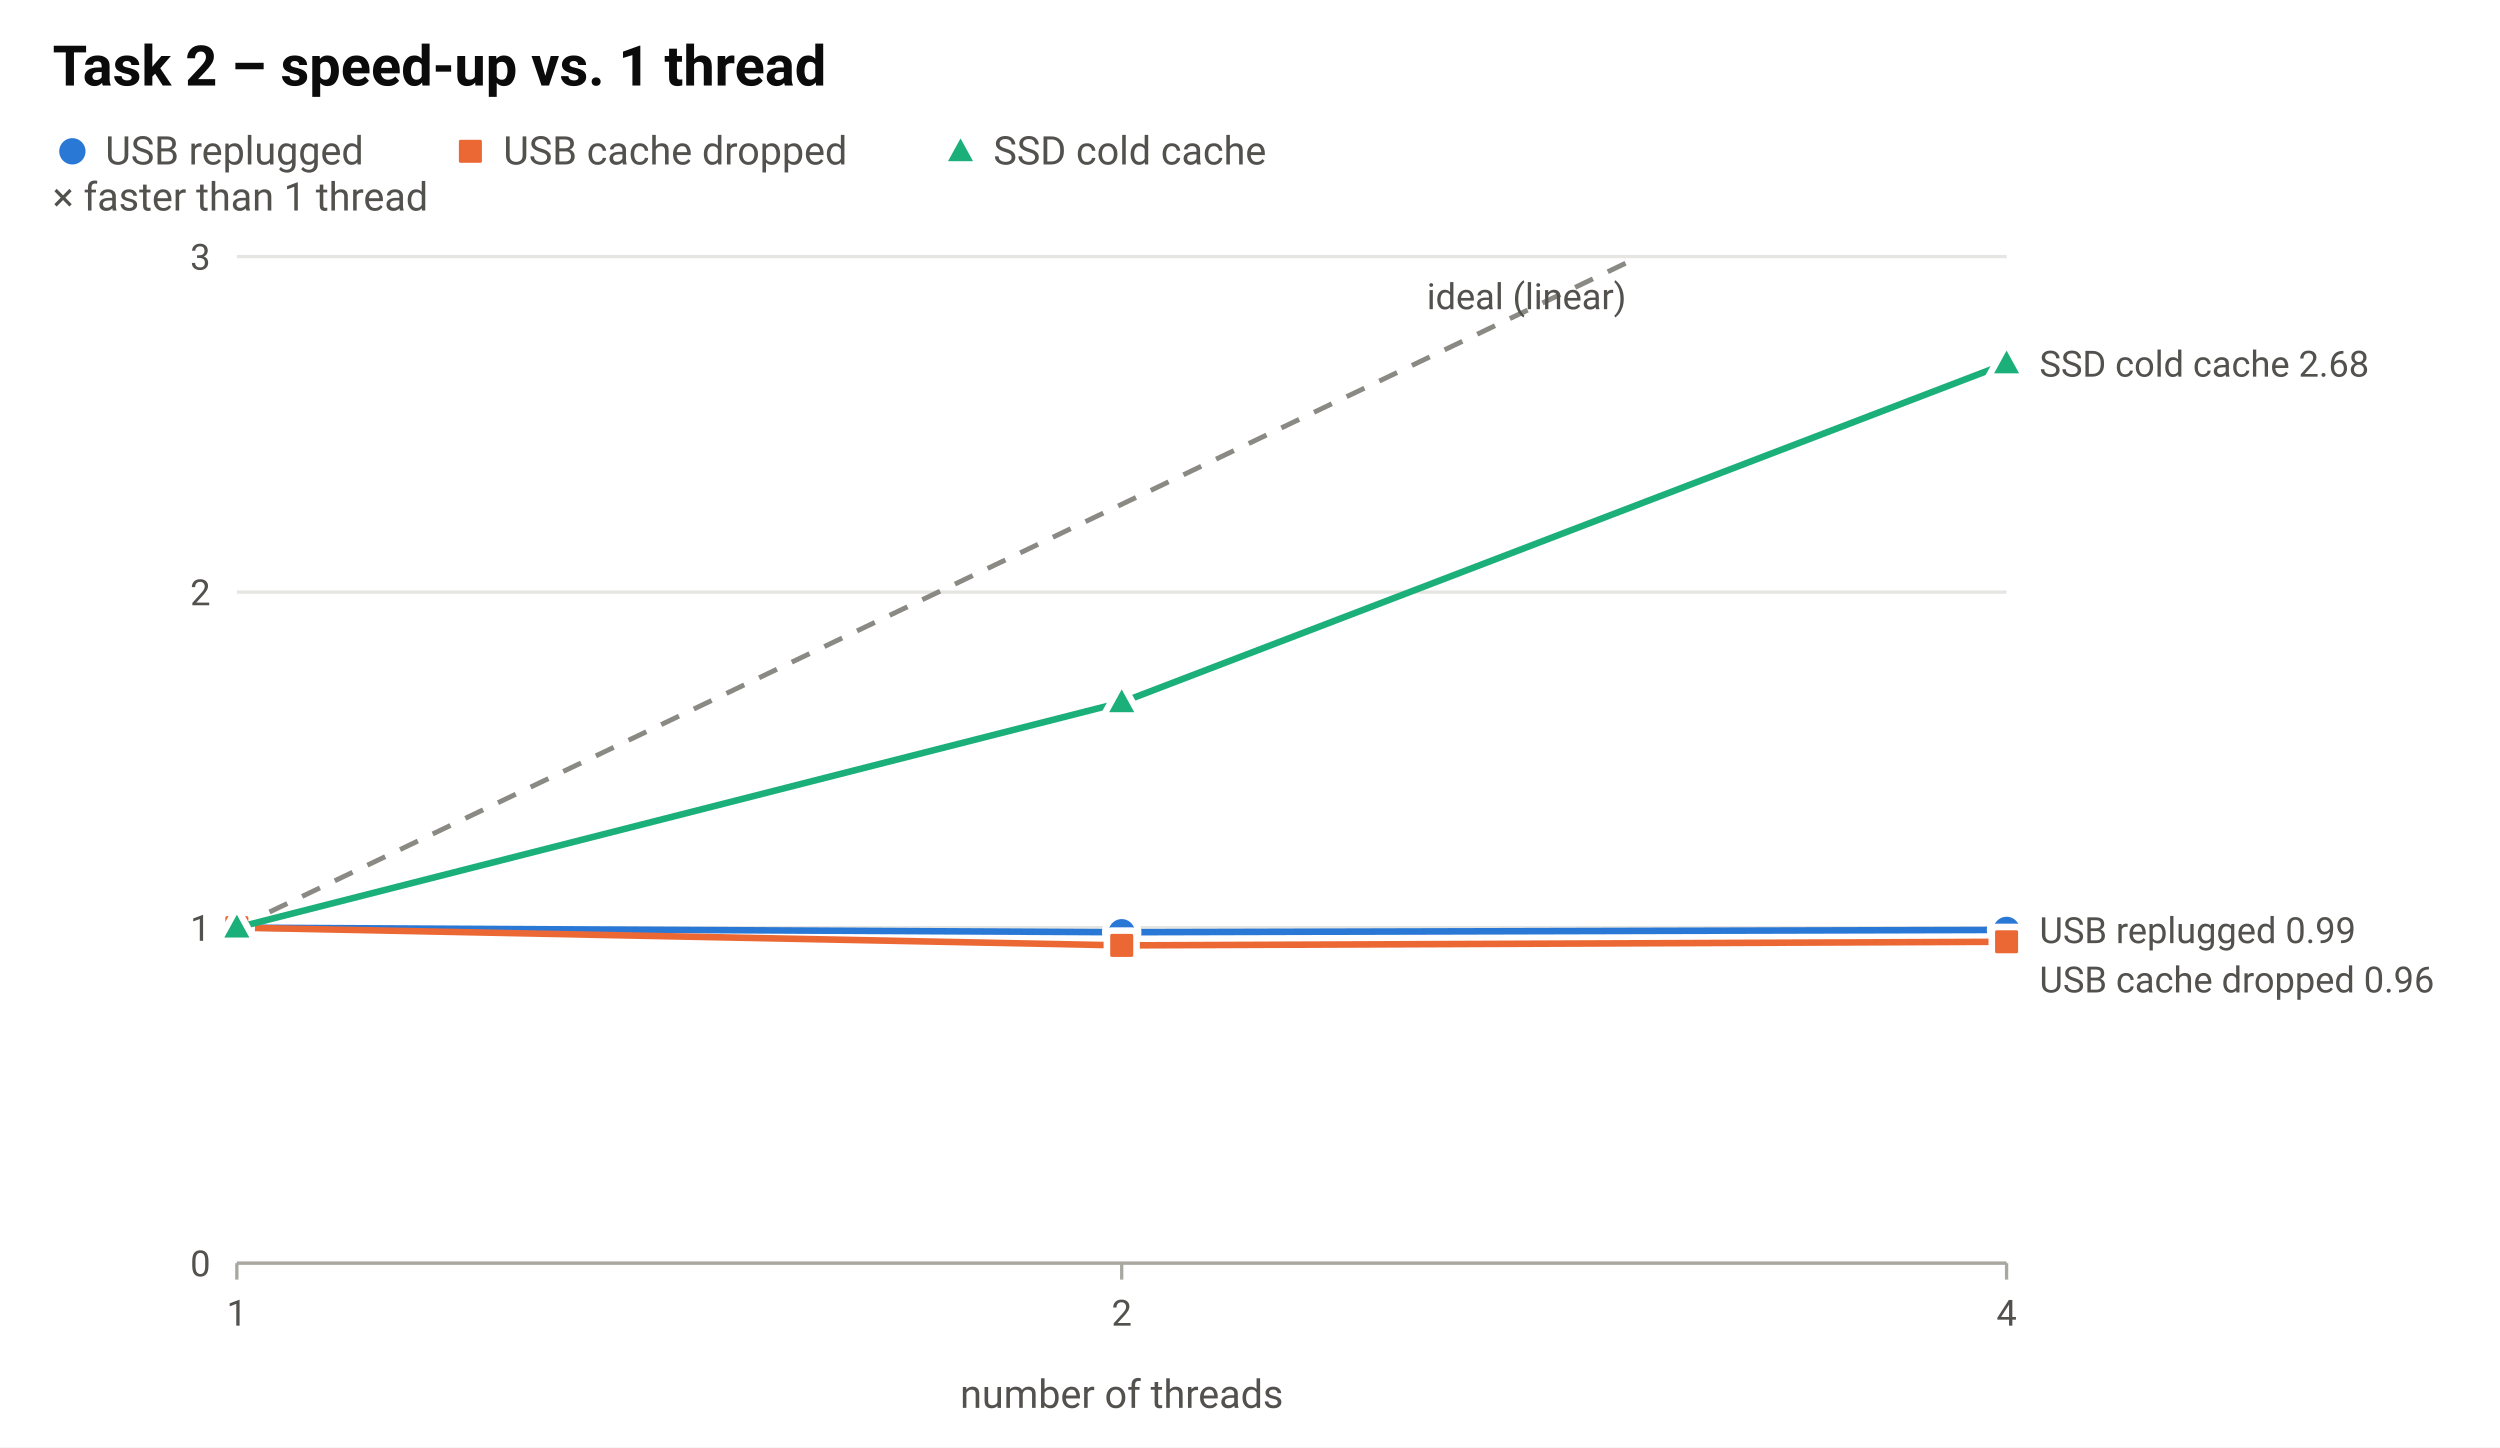
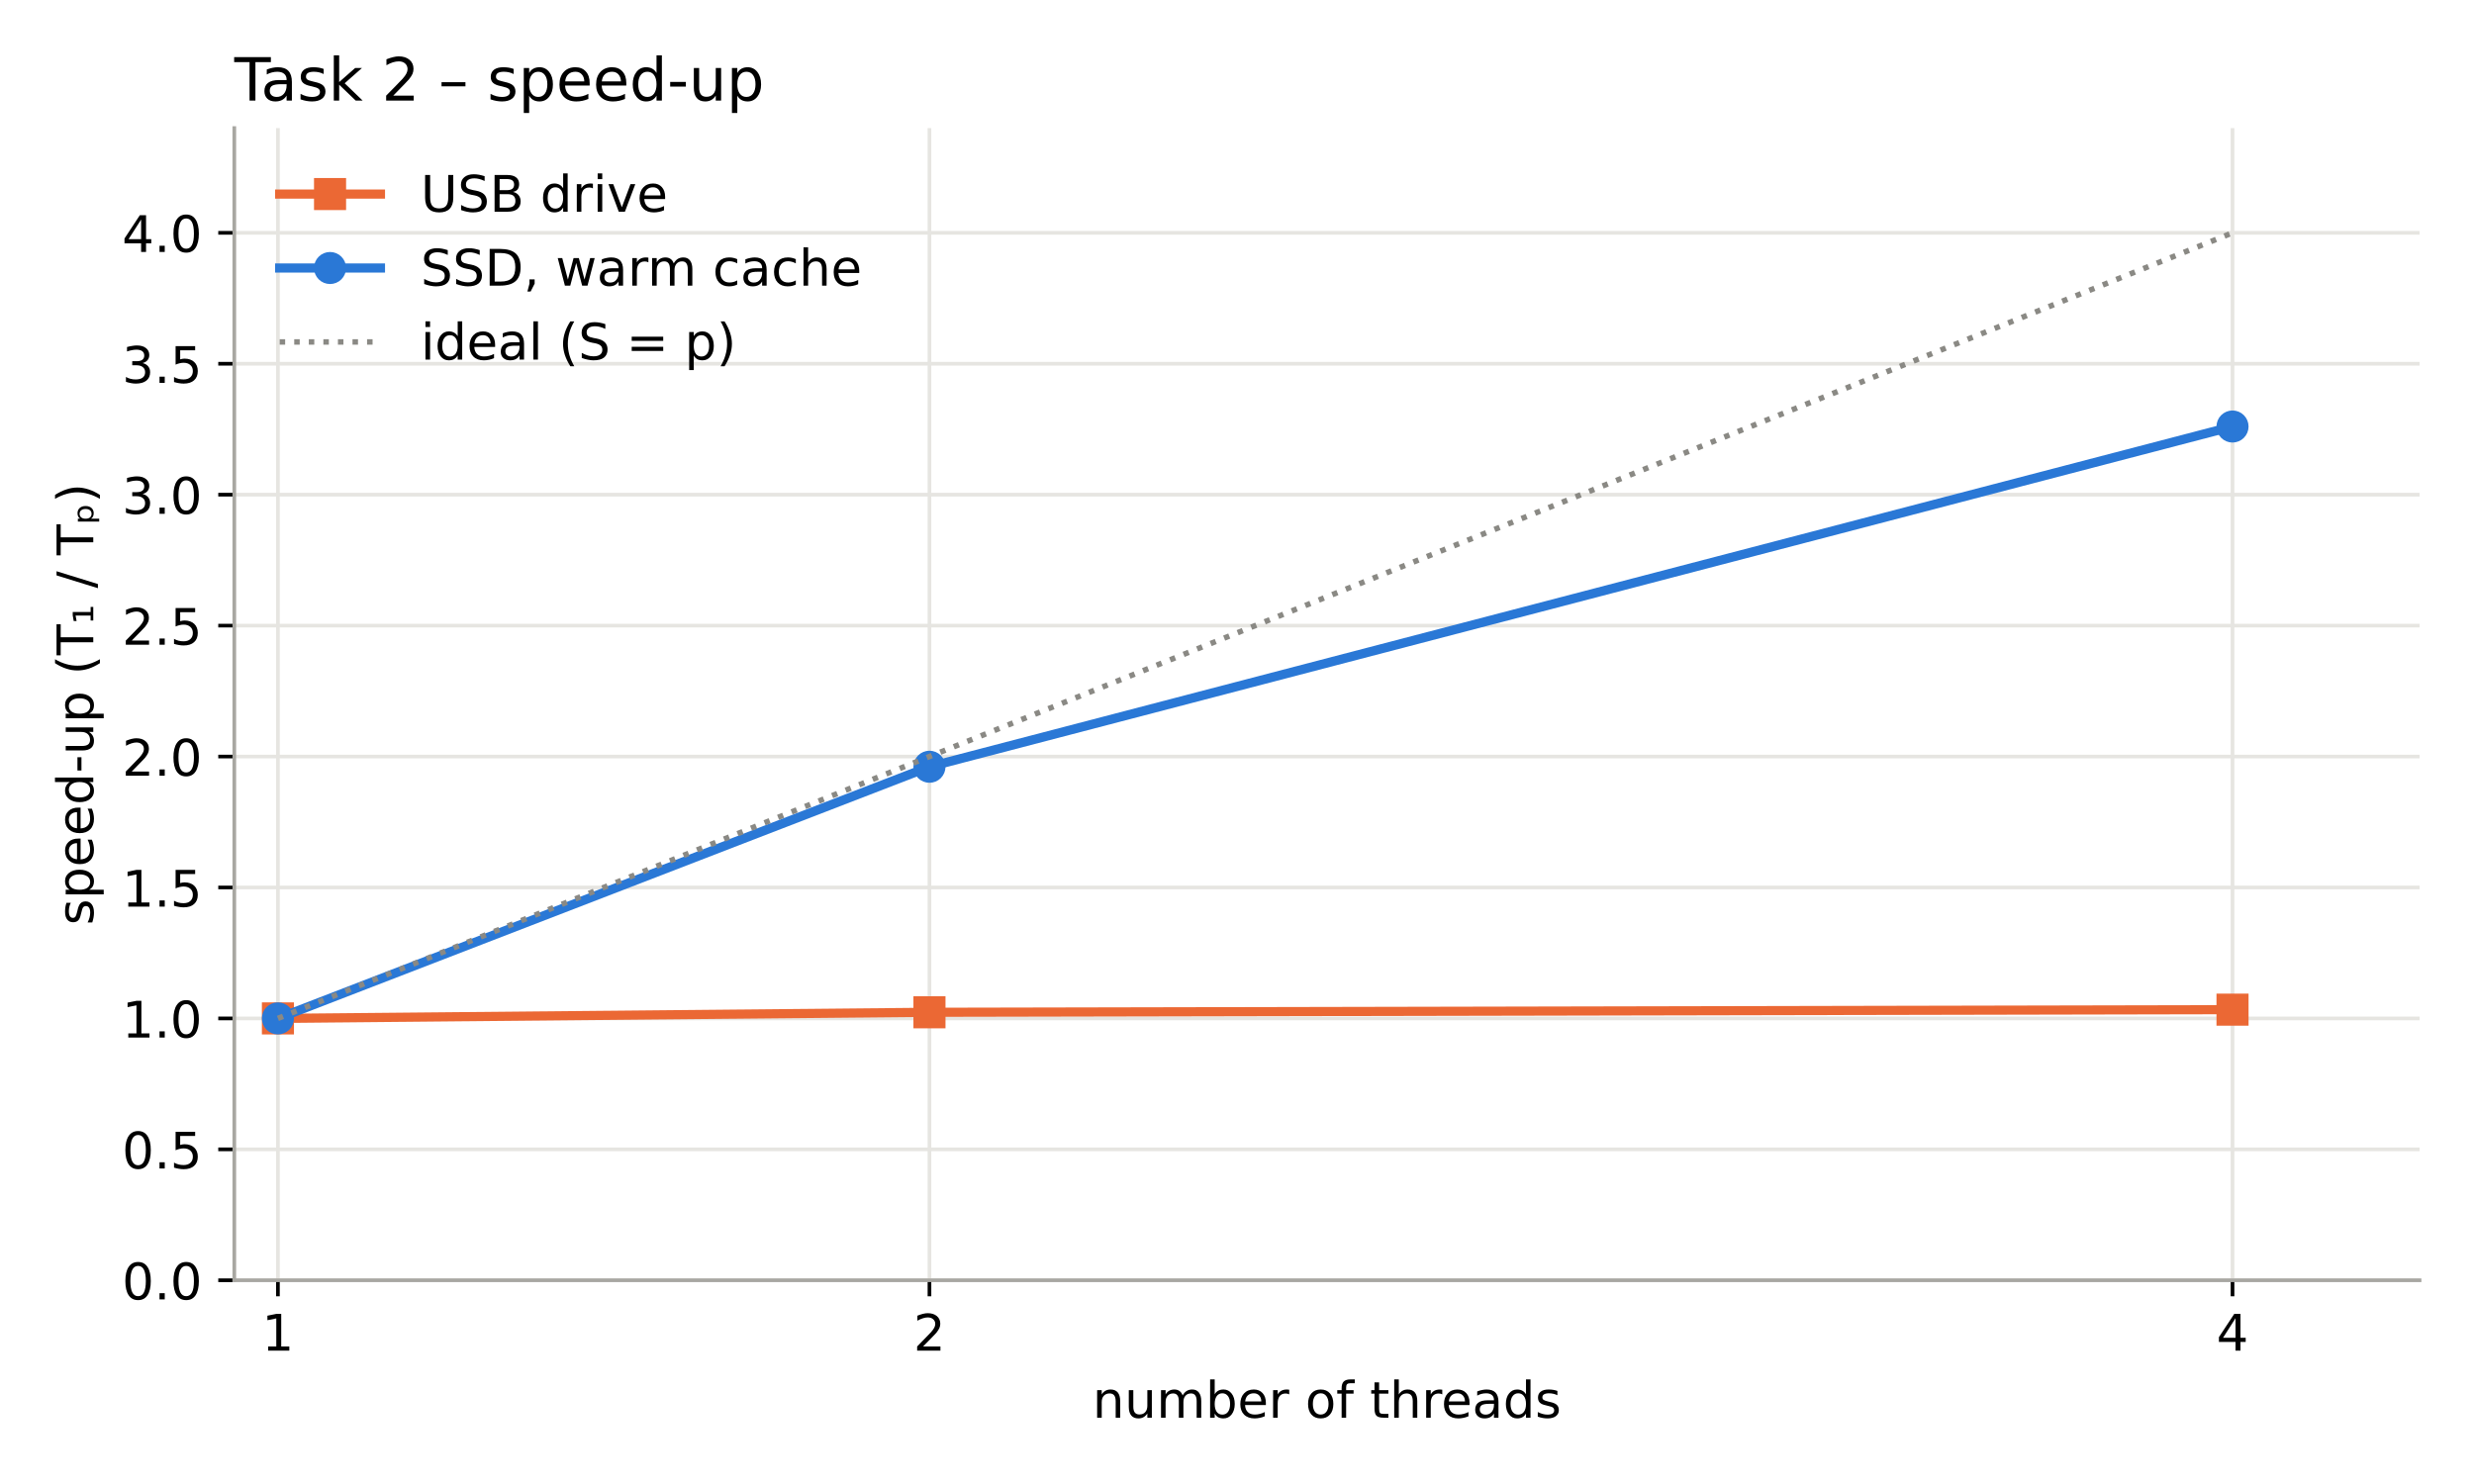
- <svg xmlns="http://www.w3.org/2000/svg" viewBox="0 0 760 440" width="760" height="440" font-family="system-ui, -apple-system, 'Segoe UI', Roboto, sans-serif">
-   <rect width="100%" height="100%" fill="#ffffff" />
-   <text x="16" y="26" font-size="17" font-weight="600" fill="#0b0b0b">Task 2 – speed-up vs. 1 thread</text>
-   <text x="16" y="64" font-size="12" fill="#52514e">× faster than 1 thread</text>
-   <circle cx="22.0" cy="46.0" r="5" stroke="#ffffff" stroke-width="2" fill="#2a78d6" />
-   <text x="32" y="50" font-size="12" fill="#52514e">USB replugged</text>
-   <rect x="138.5" y="41.5" width="9" height="9" rx="1.5" stroke="#ffffff" stroke-width="2" fill="#eb6834" />
-   <text x="153" y="50" font-size="12" fill="#52514e">USB cache dropped</text>
-   <path d="M292.0,40.0 L297.5,50.0 L286.5,50.0 Z" stroke="#ffffff" stroke-width="2" fill="#1baf7a" />
-   <text x="302" y="50" font-size="12" fill="#52514e">SSD cold cache</text>
-   <line x1="72" x2="610" y1="384.0" y2="384.0" stroke="#e6e5e1" stroke-width="1" />
-   <text x="64" y="388.0" font-size="11" fill="#52514e" text-anchor="end">0</text>
-   <line x1="72" x2="610" y1="282.0" y2="282.0" stroke="#e6e5e1" stroke-width="1" />
-   <text x="64" y="286.0" font-size="11" fill="#52514e" text-anchor="end">1</text>
-   <line x1="72" x2="610" y1="180.0" y2="180.0" stroke="#e6e5e1" stroke-width="1" />
-   <text x="64" y="184.0" font-size="11" fill="#52514e" text-anchor="end">2</text>
-   <line x1="72" x2="610" y1="78.0" y2="78.0" stroke="#e6e5e1" stroke-width="1" />
-   <text x="64" y="82.0" font-size="11" fill="#52514e" text-anchor="end">3</text>
-   <line x1="72.0" x2="72.0" y1="384" y2="389" stroke="#a8a7a2" />
-   <text x="72.0" y="403" font-size="11" fill="#52514e" text-anchor="middle">1</text>
-   <line x1="341.0" x2="341.0" y1="384" y2="389" stroke="#a8a7a2" />
-   <text x="341.0" y="403" font-size="11" fill="#52514e" text-anchor="middle">2</text>
-   <line x1="610.0" x2="610.0" y1="384" y2="389" stroke="#a8a7a2" />
-   <text x="610.0" y="403" font-size="11" fill="#52514e" text-anchor="middle">4</text>
-   <line x1="72" x2="610" y1="384" y2="384" stroke="#a8a7a2" stroke-width="1" />
-   <text x="341" y="428" font-size="12" fill="#52514e" text-anchor="middle">number of threads</text>
-   <line x1="72.0" y1="282.0" x2="498.4" y2="78.0" stroke="#8a8984" stroke-width="1.5" stroke-dasharray="6 5" />
-   <text x="494.4" y="94.0" font-size="11" fill="#52514e" text-anchor="end">ideal (linear)</text>
-   <path d="M72.0,282.0 L341.0,283.4 L610.0,282.7" fill="none" stroke="#2a78d6" stroke-width="2" stroke-linejoin="round" stroke-linecap="round" />
-   <circle cx="72.0" cy="282.0" r="5" stroke="#ffffff" stroke-width="2" fill="#2a78d6" />
-   <circle cx="341.0" cy="283.4" r="5" stroke="#ffffff" stroke-width="2" fill="#2a78d6" />
-   <circle cx="610.0" cy="282.7" r="5" stroke="#ffffff" stroke-width="2" fill="#2a78d6" />
-   <path d="M72.0,282.0 L341.0,287.4 L610.0,286.3" fill="none" stroke="#eb6834" stroke-width="2" stroke-linejoin="round" stroke-linecap="round" />
-   <rect x="67.5" y="277.5" width="9" height="9" rx="1.5" stroke="#ffffff" stroke-width="2" fill="#eb6834" />
-   <rect x="336.5" y="282.9" width="9" height="9" rx="1.5" stroke="#ffffff" stroke-width="2" fill="#eb6834" />
-   <rect x="605.5" y="281.8" width="9" height="9" rx="1.5" stroke="#ffffff" stroke-width="2" fill="#eb6834" />
-   <path d="M72.0,282.0 L341.0,213.5 L610.0,110.5" fill="none" stroke="#1baf7a" stroke-width="2" stroke-linejoin="round" stroke-linecap="round" />
-   <path d="M72.0,276.0 L77.5,286.0 L66.5,286.0 Z" stroke="#ffffff" stroke-width="2" fill="#1baf7a" />
-   <path d="M341.0,207.5 L346.5,217.5 L335.5,217.5 Z" stroke="#ffffff" stroke-width="2" fill="#1baf7a" />
-   <path d="M610.0,104.5 L615.5,114.5 L604.5,114.5 Z" stroke="#ffffff" stroke-width="2" fill="#1baf7a" />
-   <text x="620" y="286.7" font-size="11" fill="#52514e">USB replugged  0.99</text>
-   <text x="620" y="301.7" font-size="11" fill="#52514e">USB cache dropped  0.96</text>
-   <text x="620" y="114.5" font-size="11" fill="#52514e">SSD cold cache  2.68</text>
+ <svg xmlns="http://www.w3.org/2000/svg" xmlns:xlink="http://www.w3.org/1999/xlink" width="540pt" height="324pt" viewBox="0 0 540 324" version="1.1">
+   <defs>
+     <style type="text/css">*{stroke-linejoin: round; stroke-linecap: butt}</style>
+   </defs>
+   <g id="figure_1">
+     <g id="patch_1">
+       <path d="M 0 324  L 540 324  L 540 0  L 0 0  z " style="fill: #ffffff" />
+     </g>
+     <g id="axes_1">
+       <g id="patch_2">
+         <path d="M 51.14 279.52  L 528.12 279.52  L 528.12 27.96  L 51.14 27.96  z " style="fill: #ffffff" />
+       </g>
+       <g id="matplotlib.axis_1">
+         <g id="xtick_1">
+           <g id="line2d_1">
+             <path d="M 60.663 279.52  L 60.663 27.96  " clip-path="url(#p7806c1c52a)" style="fill: none; stroke: #e6e5e1; stroke-width: 0.8; stroke-linecap: square" />
+           </g>
+           <g id="line2d_2">
+             <defs>
+               <path id="m0fd88e7876" d="M 0 0  L 0 3.5  " style="stroke: #000000; stroke-width: 0.8" />
+             </defs>
+             <g>
+               <use xlink:href="#m0fd88e7876" x="60.663" y="279.52" style="stroke: #000000; stroke-width: 0.8" />
+             </g>
+           </g>
+           <g id="text_1">
+             <text style="font-size: 11px; font-family: 'DejaVu Sans', 'Bitstream Vera Sans', 'Computer Modern Sans Serif', 'Lucida Grande', 'Verdana', 'Geneva', 'Lucid', 'Arial', 'Helvetica', 'Avant Garde', sans-serif; text-anchor: middle" x="60.663" y="294.878" transform="rotate(-0 60.66336 294.8783)">1</text>
+           </g>
+         </g>
+         <g id="xtick_2">
+           <g id="line2d_3">
+             <path d="M 202.873 279.52  L 202.873 27.96  " clip-path="url(#p7806c1c52a)" style="fill: none; stroke: #e6e5e1; stroke-width: 0.8; stroke-linecap: square" />
+           </g>
+           <g id="line2d_4">
+             <g>
+               <use xlink:href="#m0fd88e7876" x="202.873" y="279.52" style="stroke: #000000; stroke-width: 0.8" />
+             </g>
+           </g>
+           <g id="text_2">
+             <text style="font-size: 11px; font-family: 'DejaVu Sans', 'Bitstream Vera Sans', 'Computer Modern Sans Serif', 'Lucida Grande', 'Verdana', 'Geneva', 'Lucid', 'Arial', 'Helvetica', 'Avant Garde', sans-serif; text-anchor: middle" x="202.873" y="294.878" transform="rotate(-0 202.8731 294.8783)">2</text>
+           </g>
+         </g>
+         <g id="xtick_3">
+           <g id="line2d_5">
+             <path d="M 487.292 279.52  L 487.292 27.96  " clip-path="url(#p7806c1c52a)" style="fill: none; stroke: #e6e5e1; stroke-width: 0.8; stroke-linecap: square" />
+           </g>
+           <g id="line2d_6">
+             <g>
+               <use xlink:href="#m0fd88e7876" x="487.292" y="279.52" style="stroke: #000000; stroke-width: 0.8" />
+             </g>
+           </g>
+           <g id="text_3">
+             <text style="font-size: 11px; font-family: 'DejaVu Sans', 'Bitstream Vera Sans', 'Computer Modern Sans Serif', 'Lucida Grande', 'Verdana', 'Geneva', 'Lucid', 'Arial', 'Helvetica', 'Avant Garde', sans-serif; text-anchor: middle" x="487.292" y="294.878" transform="rotate(-0 487.2925 294.8783)">4</text>
+           </g>
+         </g>
+         <g id="text_4">
+           <text style="font-size: 11px; font-family: 'DejaVu Sans', 'Bitstream Vera Sans', 'Computer Modern Sans Serif', 'Lucida Grande', 'Verdana', 'Geneva', 'Lucid', 'Arial', 'Helvetica', 'Avant Garde', sans-serif; text-anchor: middle" x="289.63" y="309.524" transform="rotate(-0 289.63 309.5242)">number of threads</text>
+         </g>
+       </g>
+       <g id="matplotlib.axis_2">
+         <g id="ytick_1">
+           <g id="line2d_7">
+             <path d="M 51.14 279.52  L 528.12 279.52  " clip-path="url(#p7806c1c52a)" style="fill: none; stroke: #e6e5e1; stroke-width: 0.8; stroke-linecap: square" />
+           </g>
+           <g id="line2d_8">
+             <defs>
+               <path id="mba35d662d3" d="M 0 0  L -3.5 0  " style="stroke: #000000; stroke-width: 0.8" />
+             </defs>
+             <g>
+               <use xlink:href="#mba35d662d3" x="51.14" y="279.52" style="stroke: #000000; stroke-width: 0.8" />
+             </g>
+           </g>
+           <g id="text_5">
+             <text style="font-size: 11px; font-family: 'DejaVu Sans', 'Bitstream Vera Sans', 'Computer Modern Sans Serif', 'Lucida Grande', 'Verdana', 'Geneva', 'Lucid', 'Arial', 'Helvetica', 'Avant Garde', sans-serif; text-anchor: end" x="44.14" y="283.699" transform="rotate(-0 44.14 283.6991)">0.0</text>
+           </g>
+         </g>
+         <g id="ytick_2">
+           <g id="line2d_9">
+             <path d="M 51.14 250.934  L 528.12 250.934  " clip-path="url(#p7806c1c52a)" style="fill: none; stroke: #e6e5e1; stroke-width: 0.8; stroke-linecap: square" />
+           </g>
+           <g id="line2d_10">
+             <g>
+               <use xlink:href="#mba35d662d3" x="51.14" y="250.934" style="stroke: #000000; stroke-width: 0.8" />
+             </g>
+           </g>
+           <g id="text_6">
+             <text style="font-size: 11px; font-family: 'DejaVu Sans', 'Bitstream Vera Sans', 'Computer Modern Sans Serif', 'Lucida Grande', 'Verdana', 'Geneva', 'Lucid', 'Arial', 'Helvetica', 'Avant Garde', sans-serif; text-anchor: end" x="44.14" y="255.113" transform="rotate(-0 44.14 255.1128)">0.5</text>
+           </g>
+         </g>
+         <g id="ytick_3">
+           <g id="line2d_11">
+             <path d="M 51.14 222.347  L 528.12 222.347  " clip-path="url(#p7806c1c52a)" style="fill: none; stroke: #e6e5e1; stroke-width: 0.8; stroke-linecap: square" />
+           </g>
+           <g id="line2d_12">
+             <g>
+               <use xlink:href="#mba35d662d3" x="51.14" y="222.347" style="stroke: #000000; stroke-width: 0.8" />
+             </g>
+           </g>
+           <g id="text_7">
+             <text style="font-size: 11px; font-family: 'DejaVu Sans', 'Bitstream Vera Sans', 'Computer Modern Sans Serif', 'Lucida Grande', 'Verdana', 'Geneva', 'Lucid', 'Arial', 'Helvetica', 'Avant Garde', sans-serif; text-anchor: end" x="44.14" y="226.526" transform="rotate(-0 44.14 226.5264)">1.0</text>
+           </g>
+         </g>
+         <g id="ytick_4">
+           <g id="line2d_13">
+             <path d="M 51.14 193.761  L 528.12 193.761  " clip-path="url(#p7806c1c52a)" style="fill: none; stroke: #e6e5e1; stroke-width: 0.8; stroke-linecap: square" />
+           </g>
+           <g id="line2d_14">
+             <g>
+               <use xlink:href="#mba35d662d3" x="51.14" y="193.761" style="stroke: #000000; stroke-width: 0.8" />
+             </g>
+           </g>
+           <g id="text_8">
+             <text style="font-size: 11px; font-family: 'DejaVu Sans', 'Bitstream Vera Sans', 'Computer Modern Sans Serif', 'Lucida Grande', 'Verdana', 'Geneva', 'Lucid', 'Arial', 'Helvetica', 'Avant Garde', sans-serif; text-anchor: end" x="44.14" y="197.94" transform="rotate(-0 44.14 197.9401)">1.5</text>
+           </g>
+         </g>
+         <g id="ytick_5">
+           <g id="line2d_15">
+             <path d="M 51.14 165.175  L 528.12 165.175  " clip-path="url(#p7806c1c52a)" style="fill: none; stroke: #e6e5e1; stroke-width: 0.8; stroke-linecap: square" />
+           </g>
+           <g id="line2d_16">
+             <g>
+               <use xlink:href="#mba35d662d3" x="51.14" y="165.175" style="stroke: #000000; stroke-width: 0.8" />
+             </g>
+           </g>
+           <g id="text_9">
+             <text style="font-size: 11px; font-family: 'DejaVu Sans', 'Bitstream Vera Sans', 'Computer Modern Sans Serif', 'Lucida Grande', 'Verdana', 'Geneva', 'Lucid', 'Arial', 'Helvetica', 'Avant Garde', sans-serif; text-anchor: end" x="44.14" y="169.354" transform="rotate(-0 44.14 169.3537)">2.0</text>
+           </g>
+         </g>
+         <g id="ytick_6">
+           <g id="line2d_17">
+             <path d="M 51.14 136.588  L 528.12 136.588  " clip-path="url(#p7806c1c52a)" style="fill: none; stroke: #e6e5e1; stroke-width: 0.8; stroke-linecap: square" />
+           </g>
+           <g id="line2d_18">
+             <g>
+               <use xlink:href="#mba35d662d3" x="51.14" y="136.588" style="stroke: #000000; stroke-width: 0.8" />
+             </g>
+           </g>
+           <g id="text_10">
+             <text style="font-size: 11px; font-family: 'DejaVu Sans', 'Bitstream Vera Sans', 'Computer Modern Sans Serif', 'Lucida Grande', 'Verdana', 'Geneva', 'Lucid', 'Arial', 'Helvetica', 'Avant Garde', sans-serif; text-anchor: end" x="44.14" y="140.767" transform="rotate(-0 44.14 140.7673)">2.5</text>
+           </g>
+         </g>
+         <g id="ytick_7">
+           <g id="line2d_19">
+             <path d="M 51.14 108.002  L 528.12 108.002  " clip-path="url(#p7806c1c52a)" style="fill: none; stroke: #e6e5e1; stroke-width: 0.8; stroke-linecap: square" />
+           </g>
+           <g id="line2d_20">
+             <g>
+               <use xlink:href="#mba35d662d3" x="51.14" y="108.002" style="stroke: #000000; stroke-width: 0.8" />
+             </g>
+           </g>
+           <g id="text_11">
+             <text style="font-size: 11px; font-family: 'DejaVu Sans', 'Bitstream Vera Sans', 'Computer Modern Sans Serif', 'Lucida Grande', 'Verdana', 'Geneva', 'Lucid', 'Arial', 'Helvetica', 'Avant Garde', sans-serif; text-anchor: end" x="44.14" y="112.181" transform="rotate(-0 44.14 112.181)">3.0</text>
+           </g>
+         </g>
+         <g id="ytick_8">
+           <g id="line2d_21">
+             <path d="M 51.14 79.415  L 528.12 79.415  " clip-path="url(#p7806c1c52a)" style="fill: none; stroke: #e6e5e1; stroke-width: 0.8; stroke-linecap: square" />
+           </g>
+           <g id="line2d_22">
+             <g>
+               <use xlink:href="#mba35d662d3" x="51.14" y="79.415" style="stroke: #000000; stroke-width: 0.8" />
+             </g>
+           </g>
+           <g id="text_12">
+             <text style="font-size: 11px; font-family: 'DejaVu Sans', 'Bitstream Vera Sans', 'Computer Modern Sans Serif', 'Lucida Grande', 'Verdana', 'Geneva', 'Lucid', 'Arial', 'Helvetica', 'Avant Garde', sans-serif; text-anchor: end" x="44.14" y="83.595" transform="rotate(-0 44.14 83.59459)">3.5</text>
+           </g>
+         </g>
+         <g id="ytick_9">
+           <g id="line2d_23">
+             <path d="M 51.14 50.829  L 528.12 50.829  " clip-path="url(#p7806c1c52a)" style="fill: none; stroke: #e6e5e1; stroke-width: 0.8; stroke-linecap: square" />
+           </g>
+           <g id="line2d_24">
+             <g>
+               <use xlink:href="#mba35d662d3" x="51.14" y="50.829" style="stroke: #000000; stroke-width: 0.8" />
+             </g>
+           </g>
+           <g id="text_13">
+             <text style="font-size: 11px; font-family: 'DejaVu Sans', 'Bitstream Vera Sans', 'Computer Modern Sans Serif', 'Lucida Grande', 'Verdana', 'Geneva', 'Lucid', 'Arial', 'Helvetica', 'Avant Garde', sans-serif; text-anchor: end" x="44.14" y="55.008" transform="rotate(-0 44.14 55.00823)">4.0</text>
+           </g>
+         </g>
+         <g id="text_14">
+           <text style="font-size: 11px; font-family: 'DejaVu Sans', 'Bitstream Vera Sans', 'Computer Modern Sans Serif', 'Lucida Grande', 'Verdana', 'Geneva', 'Lucid', 'Arial', 'Helvetica', 'Avant Garde', sans-serif; text-anchor: middle" x="20.359" y="153.74" transform="rotate(-90 20.35891 153.74)">speed-up (T₁ / Tₚ)</text>
+         </g>
+       </g>
+       <g id="line2d_25">
+         <path d="M 60.663 222.347  L 202.873 221.013  L 487.292 220.437  " clip-path="url(#p7806c1c52a)" style="fill: none; stroke: #eb6834; stroke-width: 2; stroke-linecap: square" />
+         <defs>
+           <path id="m68a45ba9ee" d="M -3 3  L 3 3  L 3 -3  L -3 -3  z " style="stroke: #eb6834; stroke-linejoin: miter" />
+         </defs>
+         <g clip-path="url(#p7806c1c52a)">
+           <use xlink:href="#m68a45ba9ee" x="60.663" y="222.347" style="fill: #eb6834; stroke: #eb6834; stroke-linejoin: miter" />
+           <use xlink:href="#m68a45ba9ee" x="202.873" y="221.013" style="fill: #eb6834; stroke: #eb6834; stroke-linejoin: miter" />
+           <use xlink:href="#m68a45ba9ee" x="487.292" y="220.437" style="fill: #eb6834; stroke: #eb6834; stroke-linejoin: miter" />
+         </g>
+       </g>
+       <g id="line2d_26">
+         <path d="M 60.663 222.347  L 202.873 167.405  L 487.292 93.12  " clip-path="url(#p7806c1c52a)" style="fill: none; stroke: #2a78d6; stroke-width: 2; stroke-linecap: square" />
+         <defs>
+           <path id="mfa3176e088" d="M 0 3  C 0.796 3 1.559 2.684 2.121 2.121  C 2.684 1.559 3 0.796 3 0  C 3 -0.796 2.684 -1.559 2.121 -2.121  C 1.559 -2.684 0.796 -3 0 -3  C -0.796 -3 -1.559 -2.684 -2.121 -2.121  C -2.684 -1.559 -3 -0.796 -3 0  C -3 0.796 -2.684 1.559 -2.121 2.121  C -1.559 2.684 -0.796 3 0 3  z " style="stroke: #2a78d6" />
+         </defs>
+         <g clip-path="url(#p7806c1c52a)">
+           <use xlink:href="#mfa3176e088" x="60.663" y="222.347" style="fill: #2a78d6; stroke: #2a78d6" />
+           <use xlink:href="#mfa3176e088" x="202.873" y="167.405" style="fill: #2a78d6; stroke: #2a78d6" />
+           <use xlink:href="#mfa3176e088" x="487.292" y="93.12" style="fill: #2a78d6; stroke: #2a78d6" />
+         </g>
+       </g>
+       <g id="line2d_27">
+         <path d="M 60.663 222.347  L 202.873 165.175  L 487.292 50.829  " clip-path="url(#p7806c1c52a)" style="fill: none; stroke-dasharray: 1.2,1.98; stroke-dashoffset: 0; stroke: #8a8984; stroke-width: 1.2" />
+       </g>
+       <g id="patch_3">
+         <path d="M 51.14 279.52  L 51.14 27.96  " style="fill: none; stroke: #a8a7a2; stroke-width: 0.8; stroke-linejoin: miter; stroke-linecap: square" />
+       </g>
+       <g id="patch_4">
+         <path d="M 51.14 279.52  L 528.12 279.52  " style="fill: none; stroke: #a8a7a2; stroke-width: 0.8; stroke-linejoin: miter; stroke-linecap: square" />
+       </g>
+       <g id="text_15">
+         <text style="font-size: 13px; font-family: 'DejaVu Sans', 'Bitstream Vera Sans', 'Computer Modern Sans Serif', 'Lucida Grande', 'Verdana', 'Geneva', 'Lucid', 'Arial', 'Helvetica', 'Avant Garde', sans-serif; text-anchor: start" x="51.14" y="21.96" transform="rotate(-0 51.14 21.96)">Task 2 – speed-up</text>
+       </g>
+       <g id="legend_1">
+         <g id="line2d_28">
+           <path d="M 61.04 42.368  L 72.04 42.368  L 83.04 42.368  " style="fill: none; stroke: #eb6834; stroke-width: 2; stroke-linecap: square" />
+           <g>
+             <use xlink:href="#m68a45ba9ee" x="72.04" y="42.368" style="fill: #eb6834; stroke: #eb6834; stroke-linejoin: miter" />
+           </g>
+         </g>
+         <g id="text_16">
+           <text style="font-size: 11px; font-family: 'DejaVu Sans', 'Bitstream Vera Sans', 'Computer Modern Sans Serif', 'Lucida Grande', 'Verdana', 'Geneva', 'Lucid', 'Arial', 'Helvetica', 'Avant Garde', sans-serif; text-anchor: start" x="91.84" y="46.218" transform="rotate(-0 91.84 46.21828)">USB drive</text>
+         </g>
+         <g id="line2d_29">
+           <path d="M 61.04 58.514  L 72.04 58.514  L 83.04 58.514  " style="fill: none; stroke: #2a78d6; stroke-width: 2; stroke-linecap: square" />
+           <g>
+             <use xlink:href="#mfa3176e088" x="72.04" y="58.514" style="fill: #2a78d6; stroke: #2a78d6" />
+           </g>
+         </g>
+         <g id="text_17">
+           <text style="font-size: 11px; font-family: 'DejaVu Sans', 'Bitstream Vera Sans', 'Computer Modern Sans Serif', 'Lucida Grande', 'Verdana', 'Geneva', 'Lucid', 'Arial', 'Helvetica', 'Avant Garde', sans-serif; text-anchor: start" x="91.84" y="62.364" transform="rotate(-0 91.84 62.36422)">SSD, warm cache</text>
+         </g>
+         <g id="line2d_30">
+           <path d="M 61.04 74.66  L 72.04 74.66  L 83.04 74.66  " style="fill: none; stroke-dasharray: 1.2,1.98; stroke-dashoffset: 0; stroke: #8a8984; stroke-width: 1.2" />
+         </g>
+         <g id="text_18">
+           <text style="font-size: 11px; font-family: 'DejaVu Sans', 'Bitstream Vera Sans', 'Computer Modern Sans Serif', 'Lucida Grande', 'Verdana', 'Geneva', 'Lucid', 'Arial', 'Helvetica', 'Avant Garde', sans-serif; text-anchor: start" x="91.84" y="78.51" transform="rotate(-0 91.84 78.51016)">ideal (S = p)</text>
+         </g>
+       </g>
+     </g>
+   </g>
+   <defs>
+     <clipPath id="p7806c1c52a">
+       <rect x="51.14" y="27.96" width="476.98" height="251.56" />
+     </clipPath>
+   </defs>
</svg>
